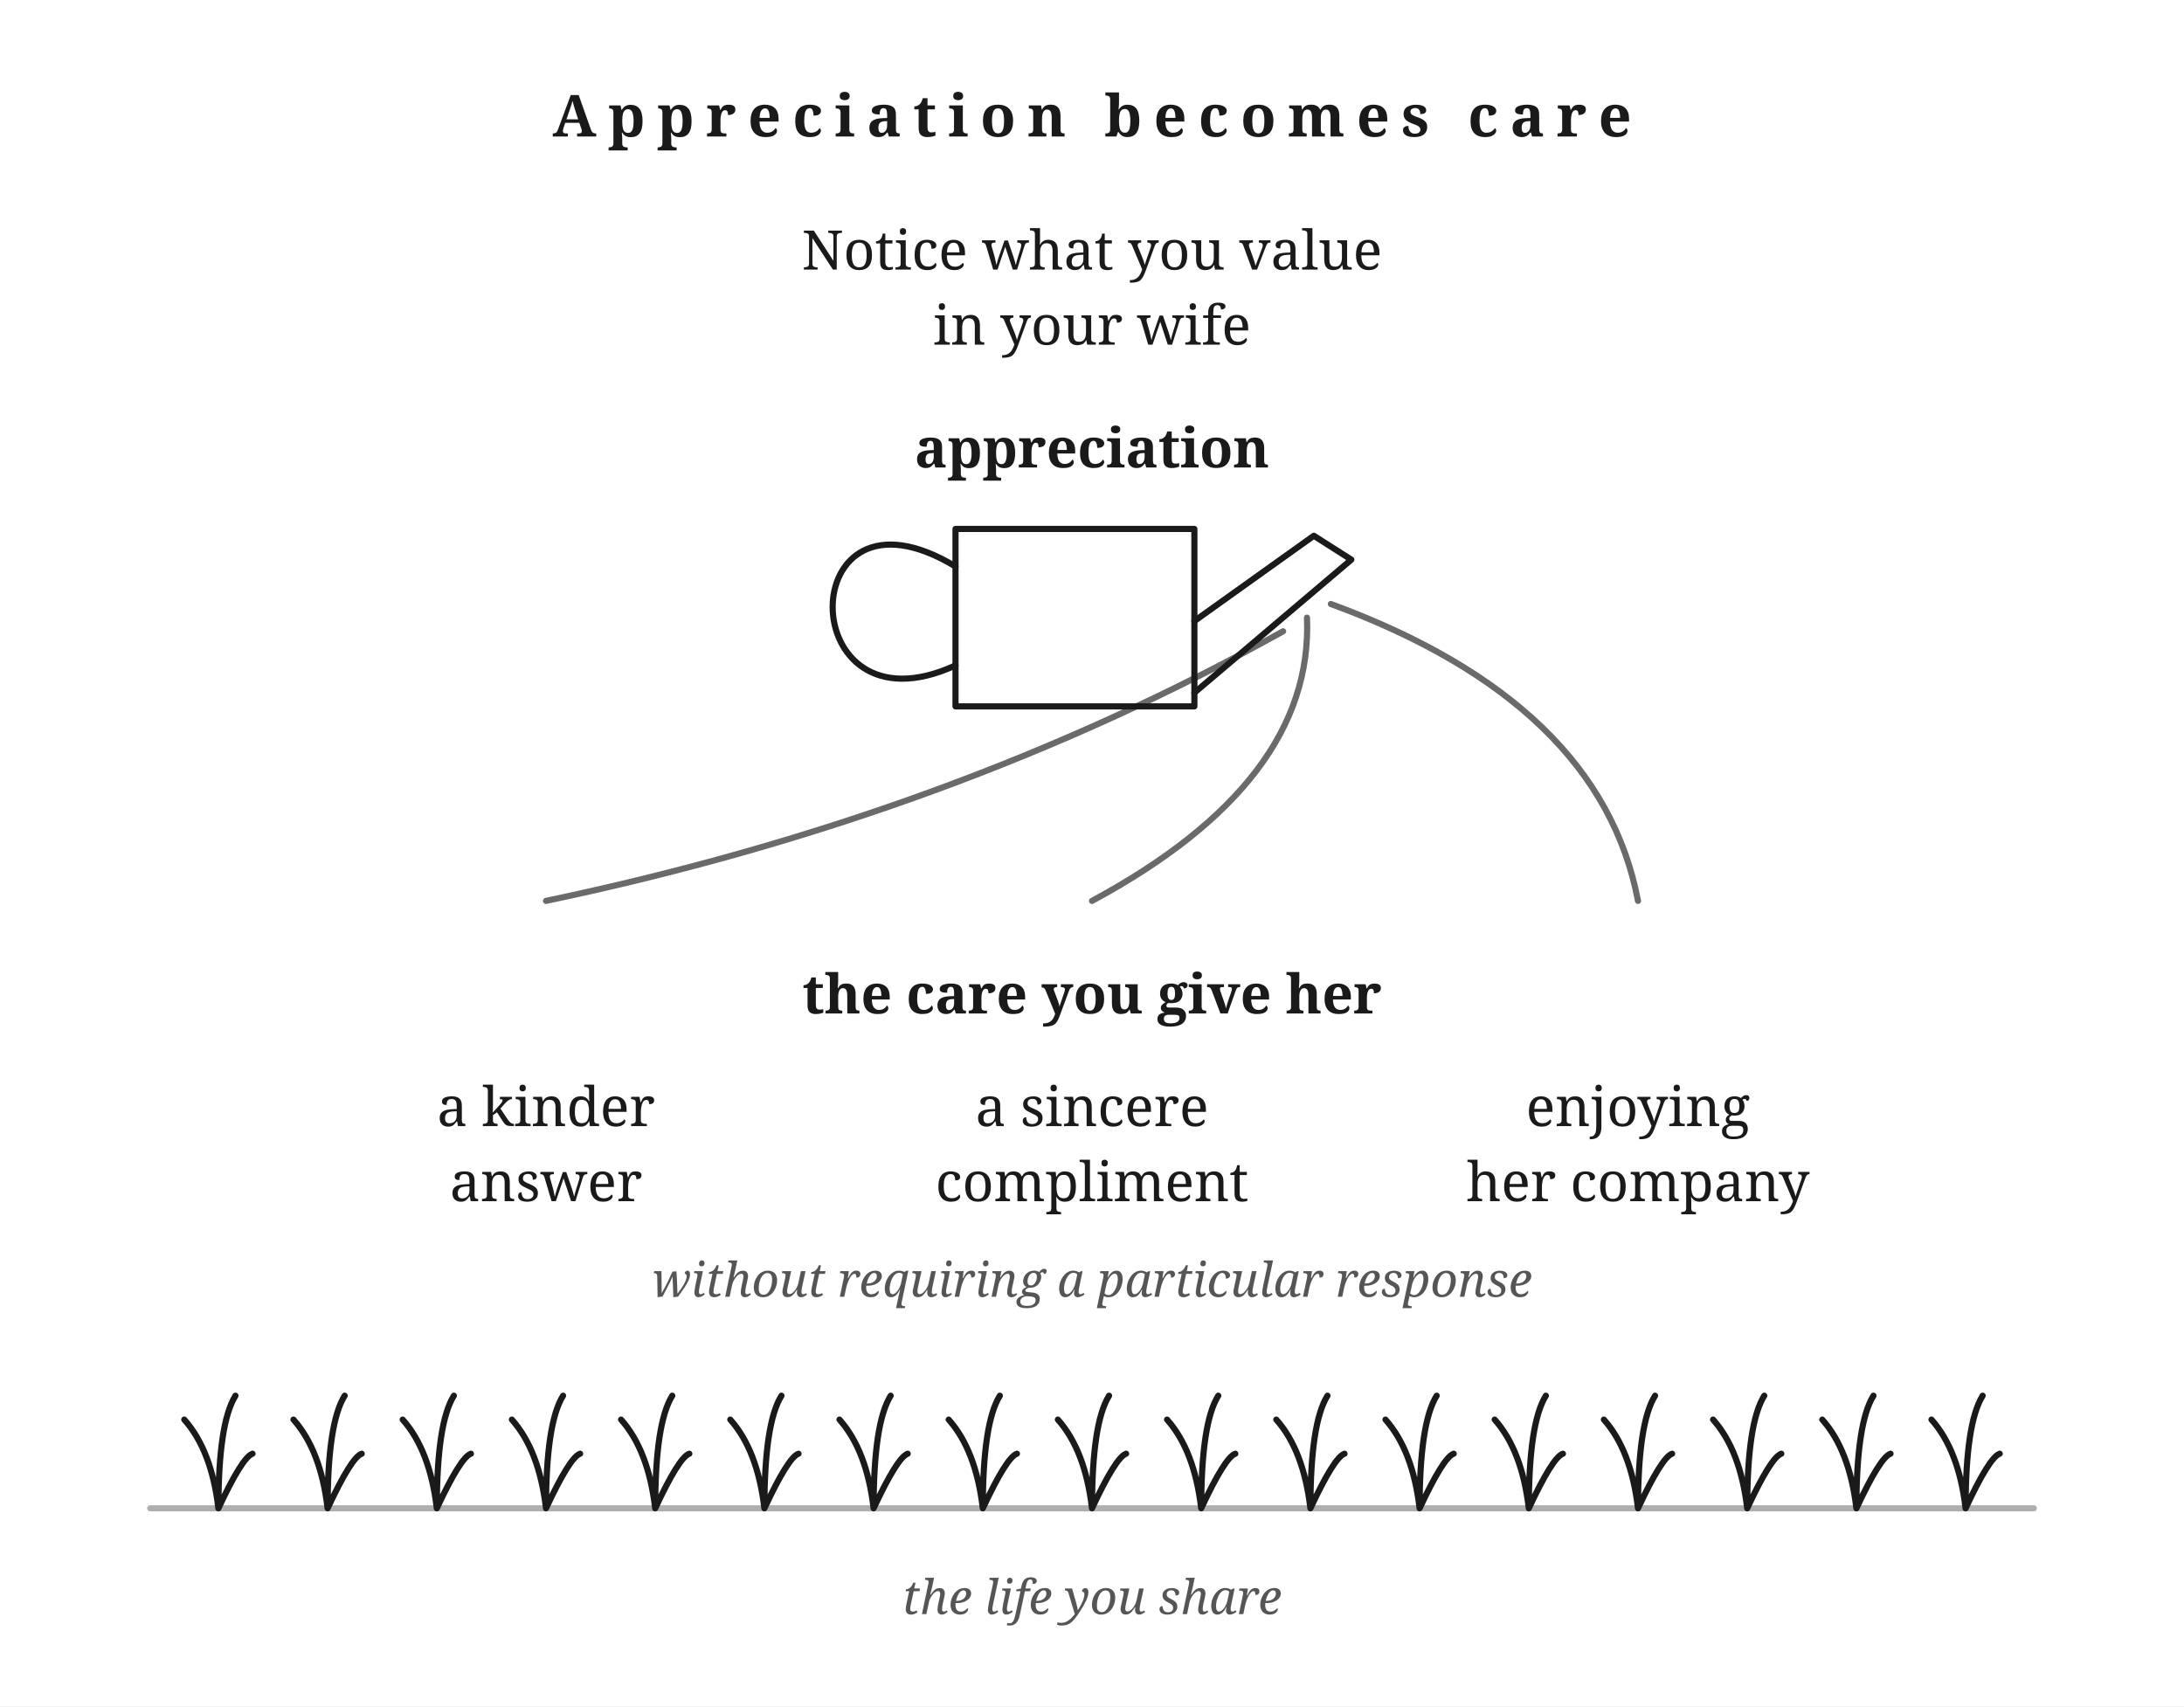
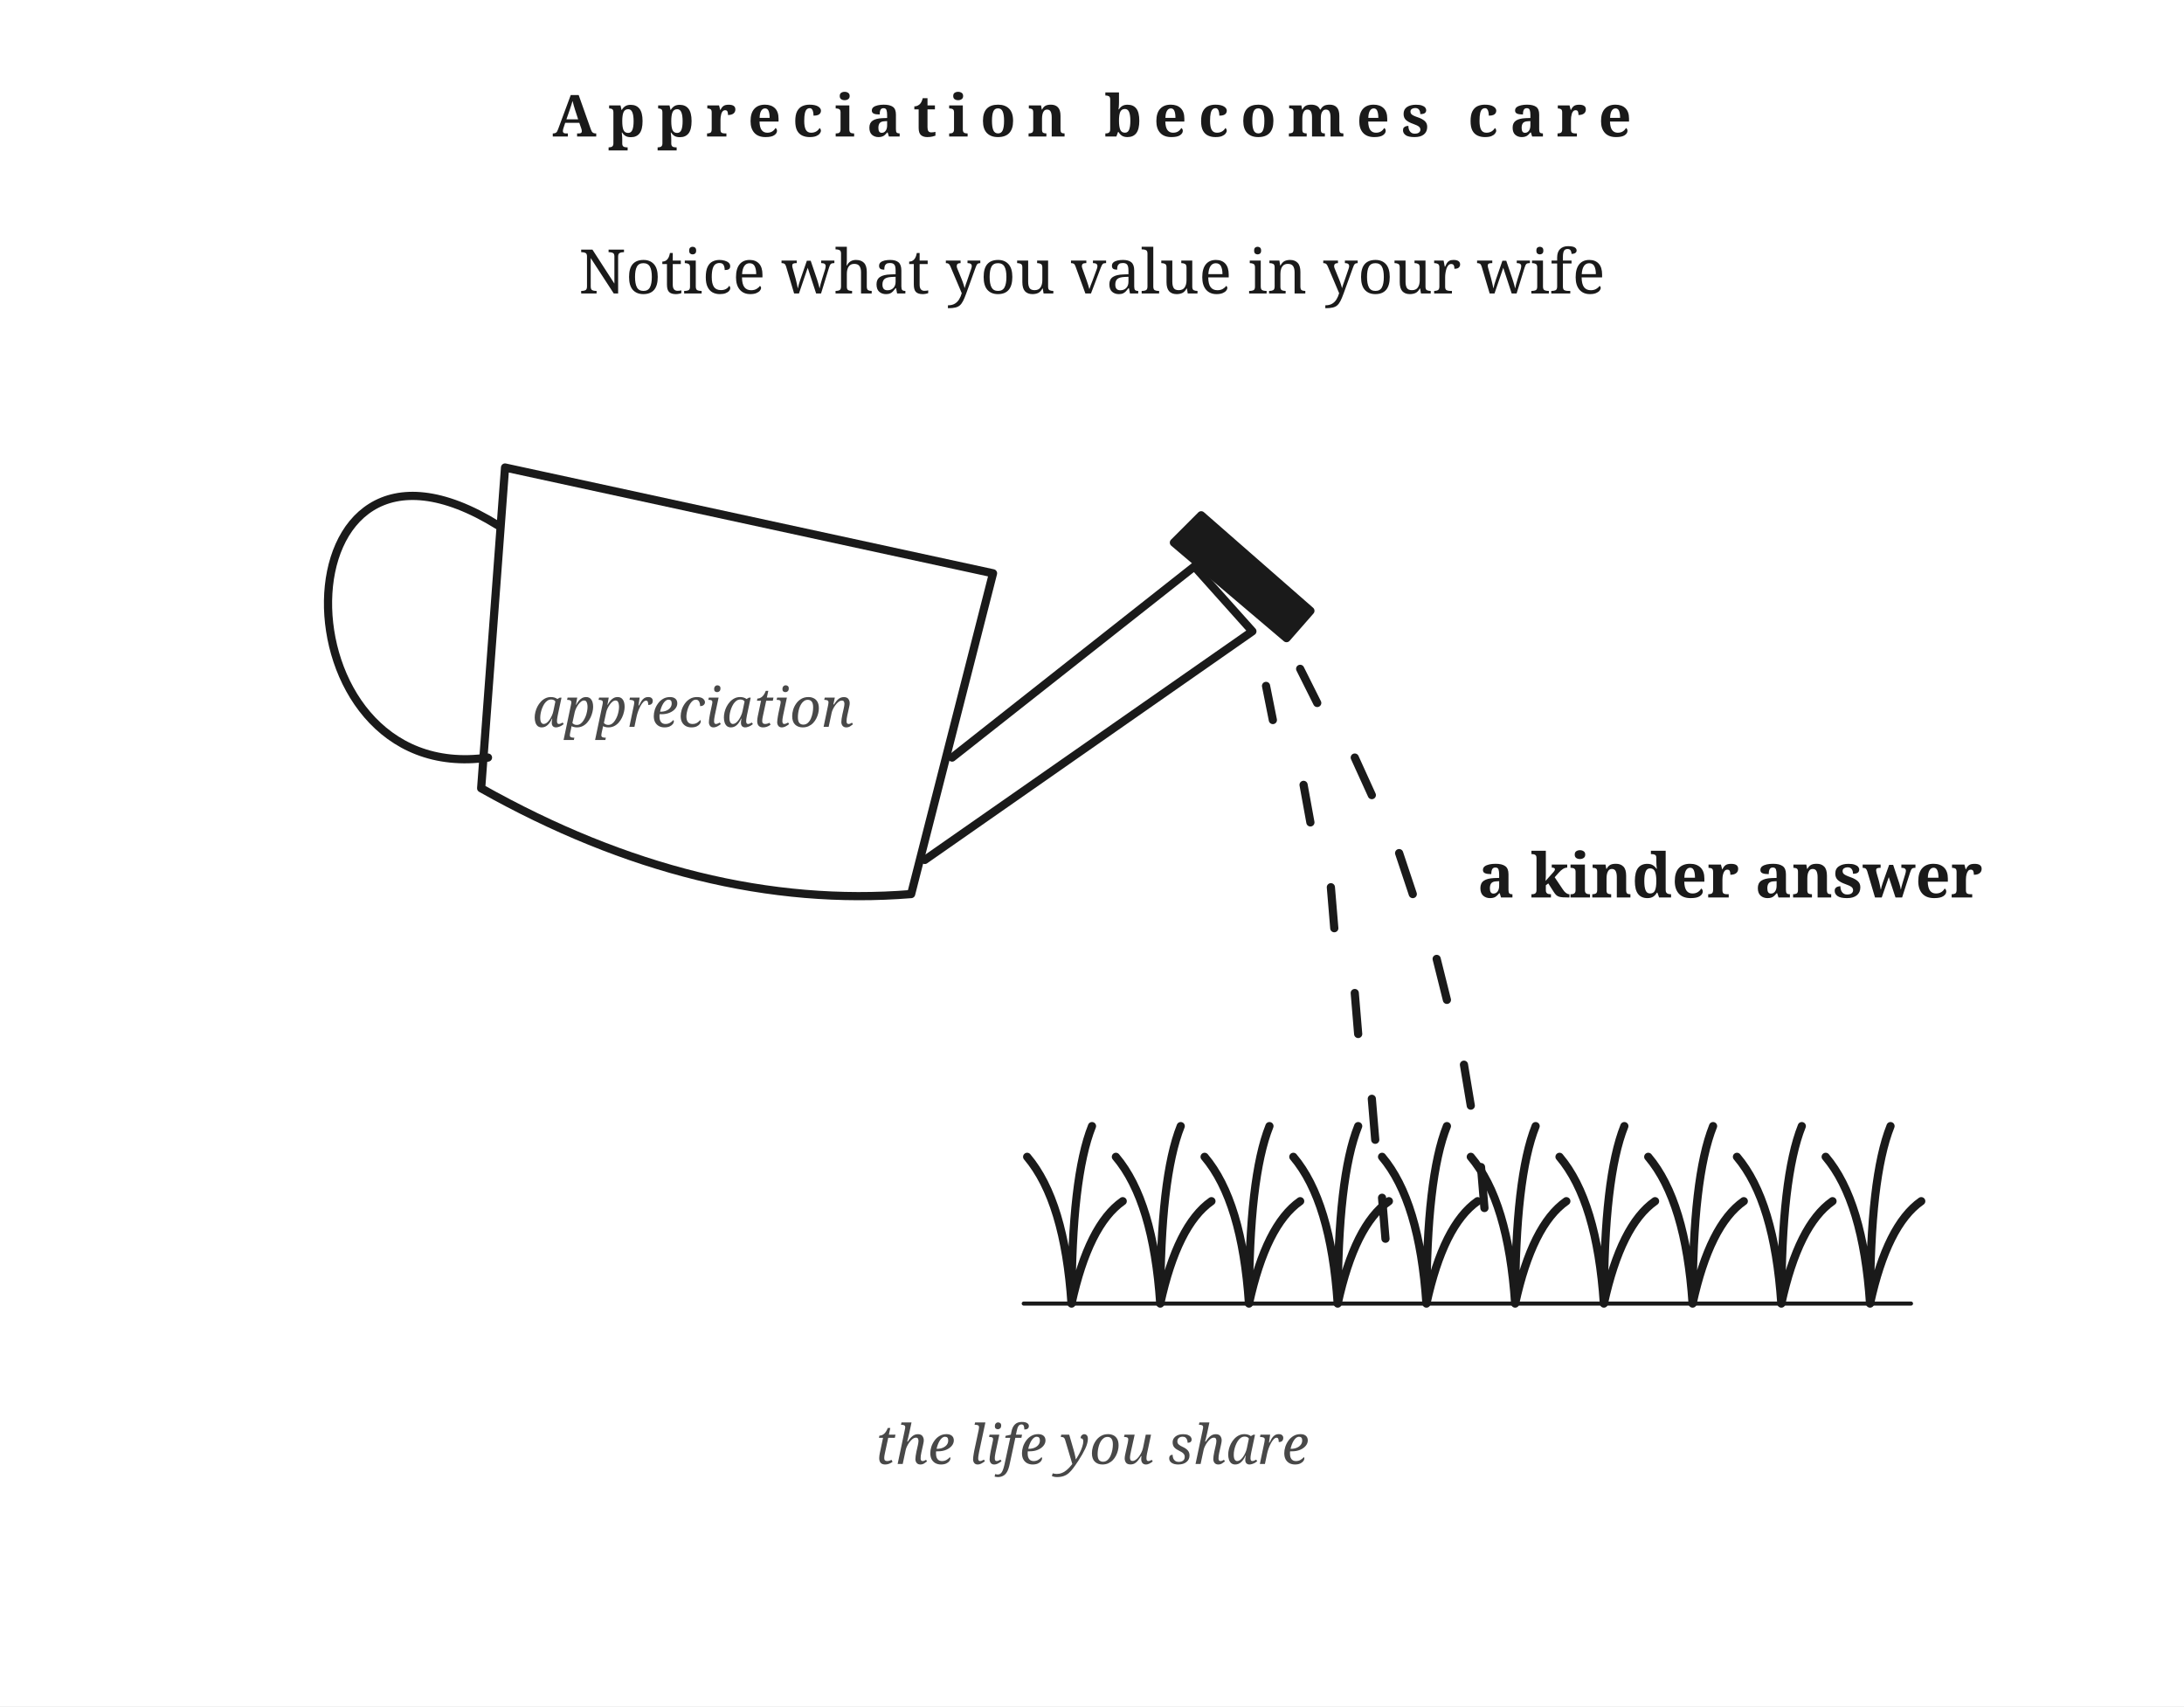
<svg xmlns="http://www.w3.org/2000/svg" viewBox="0 0 640 500" style="color:#1a1a1a" role="img" aria-label="Appreciation becomes care">
  <style>
.ttl{font:600 17px Georgia,serif;letter-spacing:.20em;text-anchor:middle}
- .lbl{font:600 16px Georgia,serif;text-anchor:middle}
- .txt{font:16px Georgia,serif;text-anchor:middle}
- .cap{font:italic 14px Georgia,serif;text-anchor:middle;opacity:.74}
+ .txt{font:18px Georgia,serif;text-anchor:middle}
+ .lbl{font:600 18px Georgia,serif;text-anchor:start}
+ .cap{font:italic 16px Georgia,serif;text-anchor:middle;opacity:.8}
+ .inside{font:italic 16px Georgia,serif;text-anchor:start;opacity:.8}
</style>
  <rect x="0" y="0" width="640" height="500" fill="#ffffff" />
  <text class="ttl" x="320" y="40" fill="currentColor">Appreciation becomes care</text>
-   <text class="txt" x="320" y="79" fill="currentColor">Notice what you value</text>
-   <text class="txt" x="320" y="101" fill="currentColor">in your wife</text>
-   <text class="lbl" x="320" y="137" fill="currentColor">appreciation</text>
-   <g fill="none" stroke="currentColor" stroke-width="1.8" stroke-linecap="round" stroke-linejoin="round">
-     <path d="M280 155H350V207H280Z" fill="none" />
-     <path d="M280 166C232 137 232 217 280 195" fill="none" />
-     <path d="M350 182L385 157L396 164L350 203" fill="none" />
+   <text class="txt" x="320" y="86" fill="currentColor">Notice what you value in your wife</text>
+   <g stroke="currentColor" stroke-width="2.4" stroke-linecap="round" stroke-linejoin="round" fill="none">
+     <path d="M146 154 C80 113 80 231 143 222" fill="none" />
+     <path d="M148 137 L291 168 L267 262 Q205 267 141 231 Z" fill="none" />
+     <path d="M279 222 L350 166 L367 185 L271 252" fill="none" />
+     <path d="M344 159 L377 187 L384 179 L352 151 Z" fill="currentColor" />
+     <path d="M381 196l5 10 M397 222l5 11 M410 250l4 12 M421 281l3 12 M429 312l2 12 M434 342l1 12" fill="none" />
+     <path d="M371 201l2 10 M382 230l2 11 M390 260l1 12 M397 291l1 12 M402 322l1 12 M405 351l1 12" fill="none" />
+     <path d="M300 382H560" fill="none" stroke-width="1.2" />
+     <path d="M314 382q-2 -30 -13 -43 M314 382q0 -37 6 -52 M314 382q5 -23 15 -30" fill="none" />
+     <path d="M340 382q-2 -30 -13 -43 M340 382q0 -37 6 -52 M340 382q5 -23 15 -30" fill="none" />
+     <path d="M366 382q-2 -30 -13 -43 M366 382q0 -37 6 -52 M366 382q5 -23 15 -30" fill="none" />
+     <path d="M392 382q-2 -30 -13 -43 M392 382q0 -37 6 -52 M392 382q5 -23 15 -30" fill="none" />
+     <path d="M418 382q-2 -30 -13 -43 M418 382q0 -37 6 -52 M418 382q5 -23 15 -30" fill="none" />
+     <path d="M444 382q-2 -30 -13 -43 M444 382q0 -37 6 -52 M444 382q5 -23 15 -30" fill="none" />
+     <path d="M470 382q-2 -30 -13 -43 M470 382q0 -37 6 -52 M470 382q5 -23 15 -30" fill="none" />
+     <path d="M496 382q-2 -30 -13 -43 M496 382q0 -37 6 -52 M496 382q5 -23 15 -30" fill="none" />
+     <path d="M522 382q-2 -30 -13 -43 M522 382q0 -37 6 -52 M522 382q5 -23 15 -30" fill="none" />
+     <path d="M548 382q-2 -30 -13 -43 M548 382q0 -37 6 -52 M548 382q5 -23 15 -30" fill="none" />
  </g>
-   <g fill="none" stroke="currentColor" stroke-width="1.8" stroke-linecap="round" opacity=".65">
-     <path d="M390 177Q469 206 480 264" fill="none" />
-     <path d="M383 181Q385 229 320 264" fill="none" />
-     <path d="M376 185Q279 239 160 264" fill="none" />
-   </g>
-   <text class="lbl" x="320" y="297" fill="currentColor">the care you give her</text>
-   <text class="txt" x="160" y="330" fill="currentColor">a kinder</text>
-   <text class="txt" x="160" y="352" fill="currentColor">answer</text>
-   <text class="txt" x="320" y="330" fill="currentColor">a sincere</text>
-   <text class="txt" x="320" y="352" fill="currentColor">compliment</text>
-   <text class="txt" x="480" y="330" fill="currentColor">enjoying</text>
-   <text class="txt" x="480" y="352" fill="currentColor">her company</text>
-   <text class="cap" x="320" y="380" fill="currentColor">without requiring a particular response</text>
-   <g fill="none" stroke="currentColor" stroke-width="1.8" stroke-linecap="round">
-     <path d="M44 442H596" fill="none" opacity=".35" />
-     <path d="M64 442Q62 425 54 416M64 442Q64 417 69 409M64 442Q71 427 74 426" fill="none" />
-     <path d="M96 442Q94 425 86 416M96 442Q96 417 101 409M96 442Q103 427 106 426" fill="none" />
-     <path d="M128 442Q126 425 118 416M128 442Q128 417 133 409M128 442Q135 427 138 426" fill="none" />
-     <path d="M160 442Q158 425 150 416M160 442Q160 417 165 409M160 442Q167 427 170 426" fill="none" />
-     <path d="M192 442Q190 425 182 416M192 442Q192 417 197 409M192 442Q199 427 202 426" fill="none" />
-     <path d="M224 442Q222 425 214 416M224 442Q224 417 229 409M224 442Q231 427 234 426" fill="none" />
-     <path d="M256 442Q254 425 246 416M256 442Q256 417 261 409M256 442Q263 427 266 426" fill="none" />
-     <path d="M288 442Q286 425 278 416M288 442Q288 417 293 409M288 442Q295 427 298 426" fill="none" />
-     <path d="M320 442Q318 425 310 416M320 442Q320 417 325 409M320 442Q327 427 330 426" fill="none" />
-     <path d="M352 442Q350 425 342 416M352 442Q352 417 357 409M352 442Q359 427 362 426" fill="none" />
-     <path d="M384 442Q382 425 374 416M384 442Q384 417 389 409M384 442Q391 427 394 426" fill="none" />
-     <path d="M416 442Q414 425 406 416M416 442Q416 417 421 409M416 442Q423 427 426 426" fill="none" />
-     <path d="M448 442Q446 425 438 416M448 442Q448 417 453 409M448 442Q455 427 458 426" fill="none" />
-     <path d="M480 442Q478 425 470 416M480 442Q480 417 485 409M480 442Q487 427 490 426" fill="none" />
-     <path d="M512 442Q510 425 502 416M512 442Q512 417 517 409M512 442Q519 427 522 426" fill="none" />
-     <path d="M544 442Q542 425 534 416M544 442Q544 417 549 409M544 442Q551 427 554 426" fill="none" />
-     <path d="M576 442Q574 425 566 416M576 442Q576 417 581 409M576 442Q583 427 586 426" fill="none" />
-   </g>
-   <text class="cap" x="320" y="473" fill="currentColor">the life you share</text>
+   <text class="inside" x="156" y="213" fill="currentColor">appreciation</text>
+   <text class="lbl" x="433" y="263" fill="currentColor">a kinder answer</text>
+   <text class="cap" x="320" y="429" fill="currentColor">the life you share</text>
</svg>
